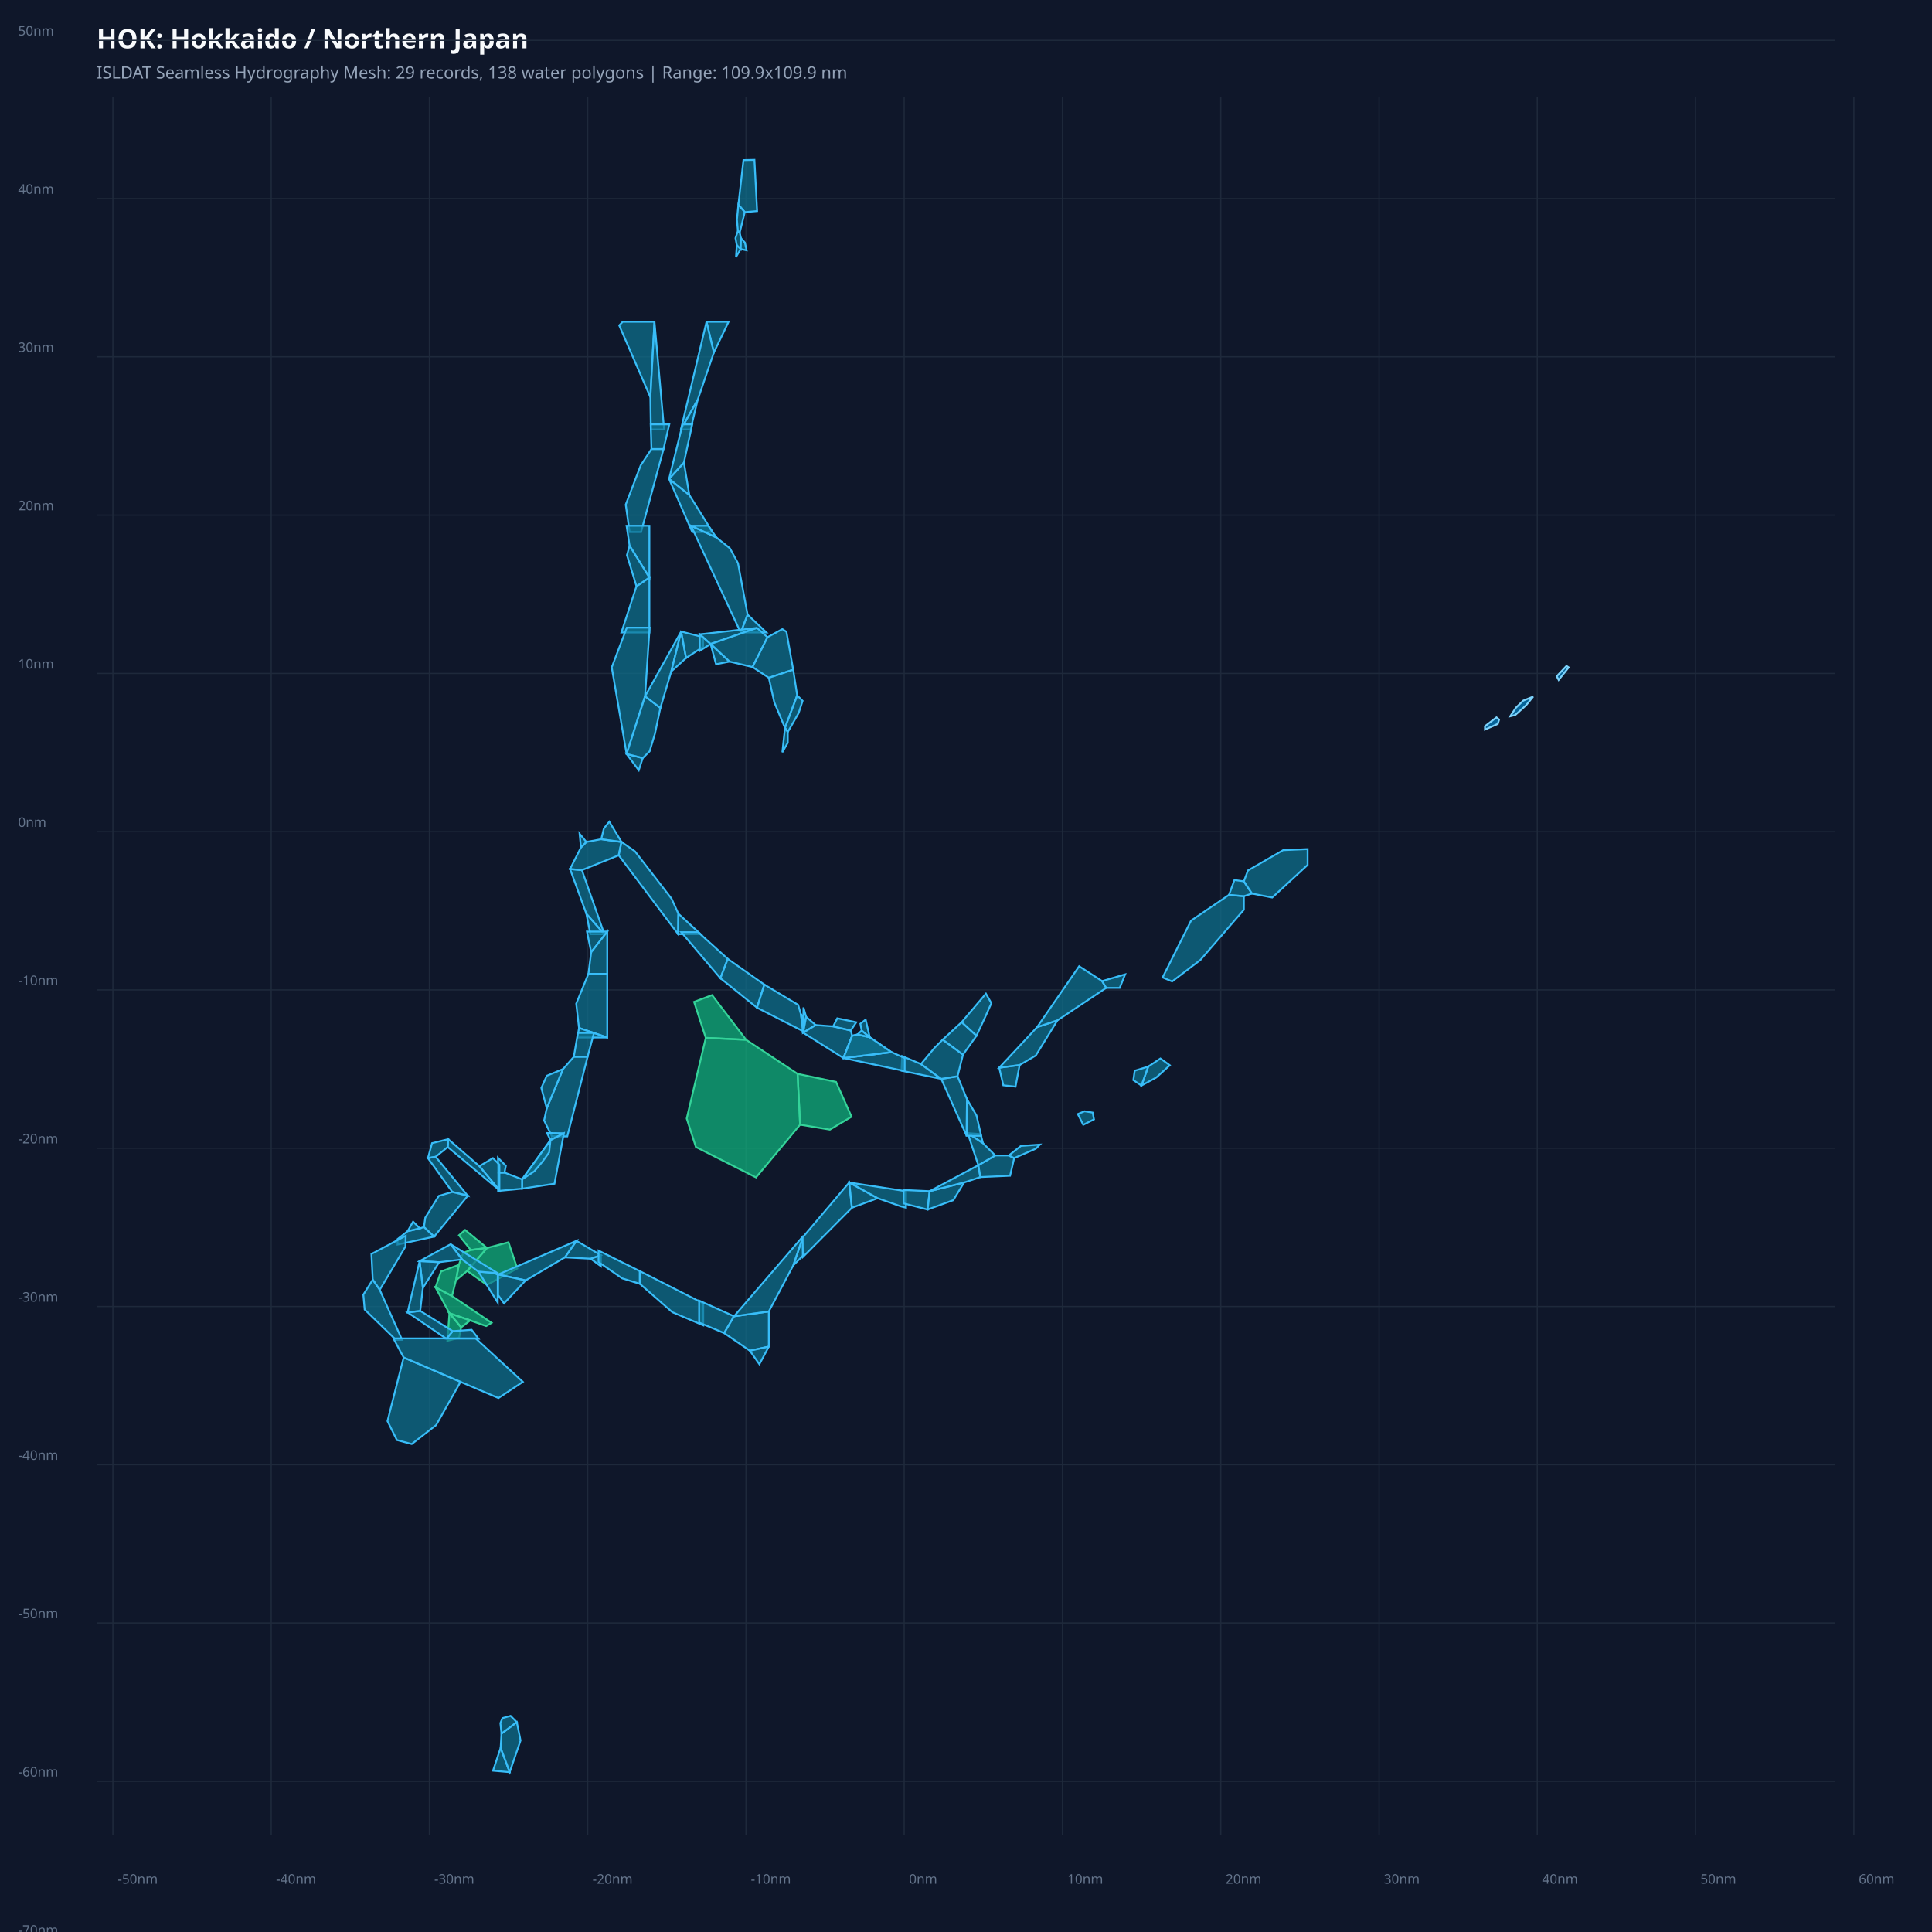
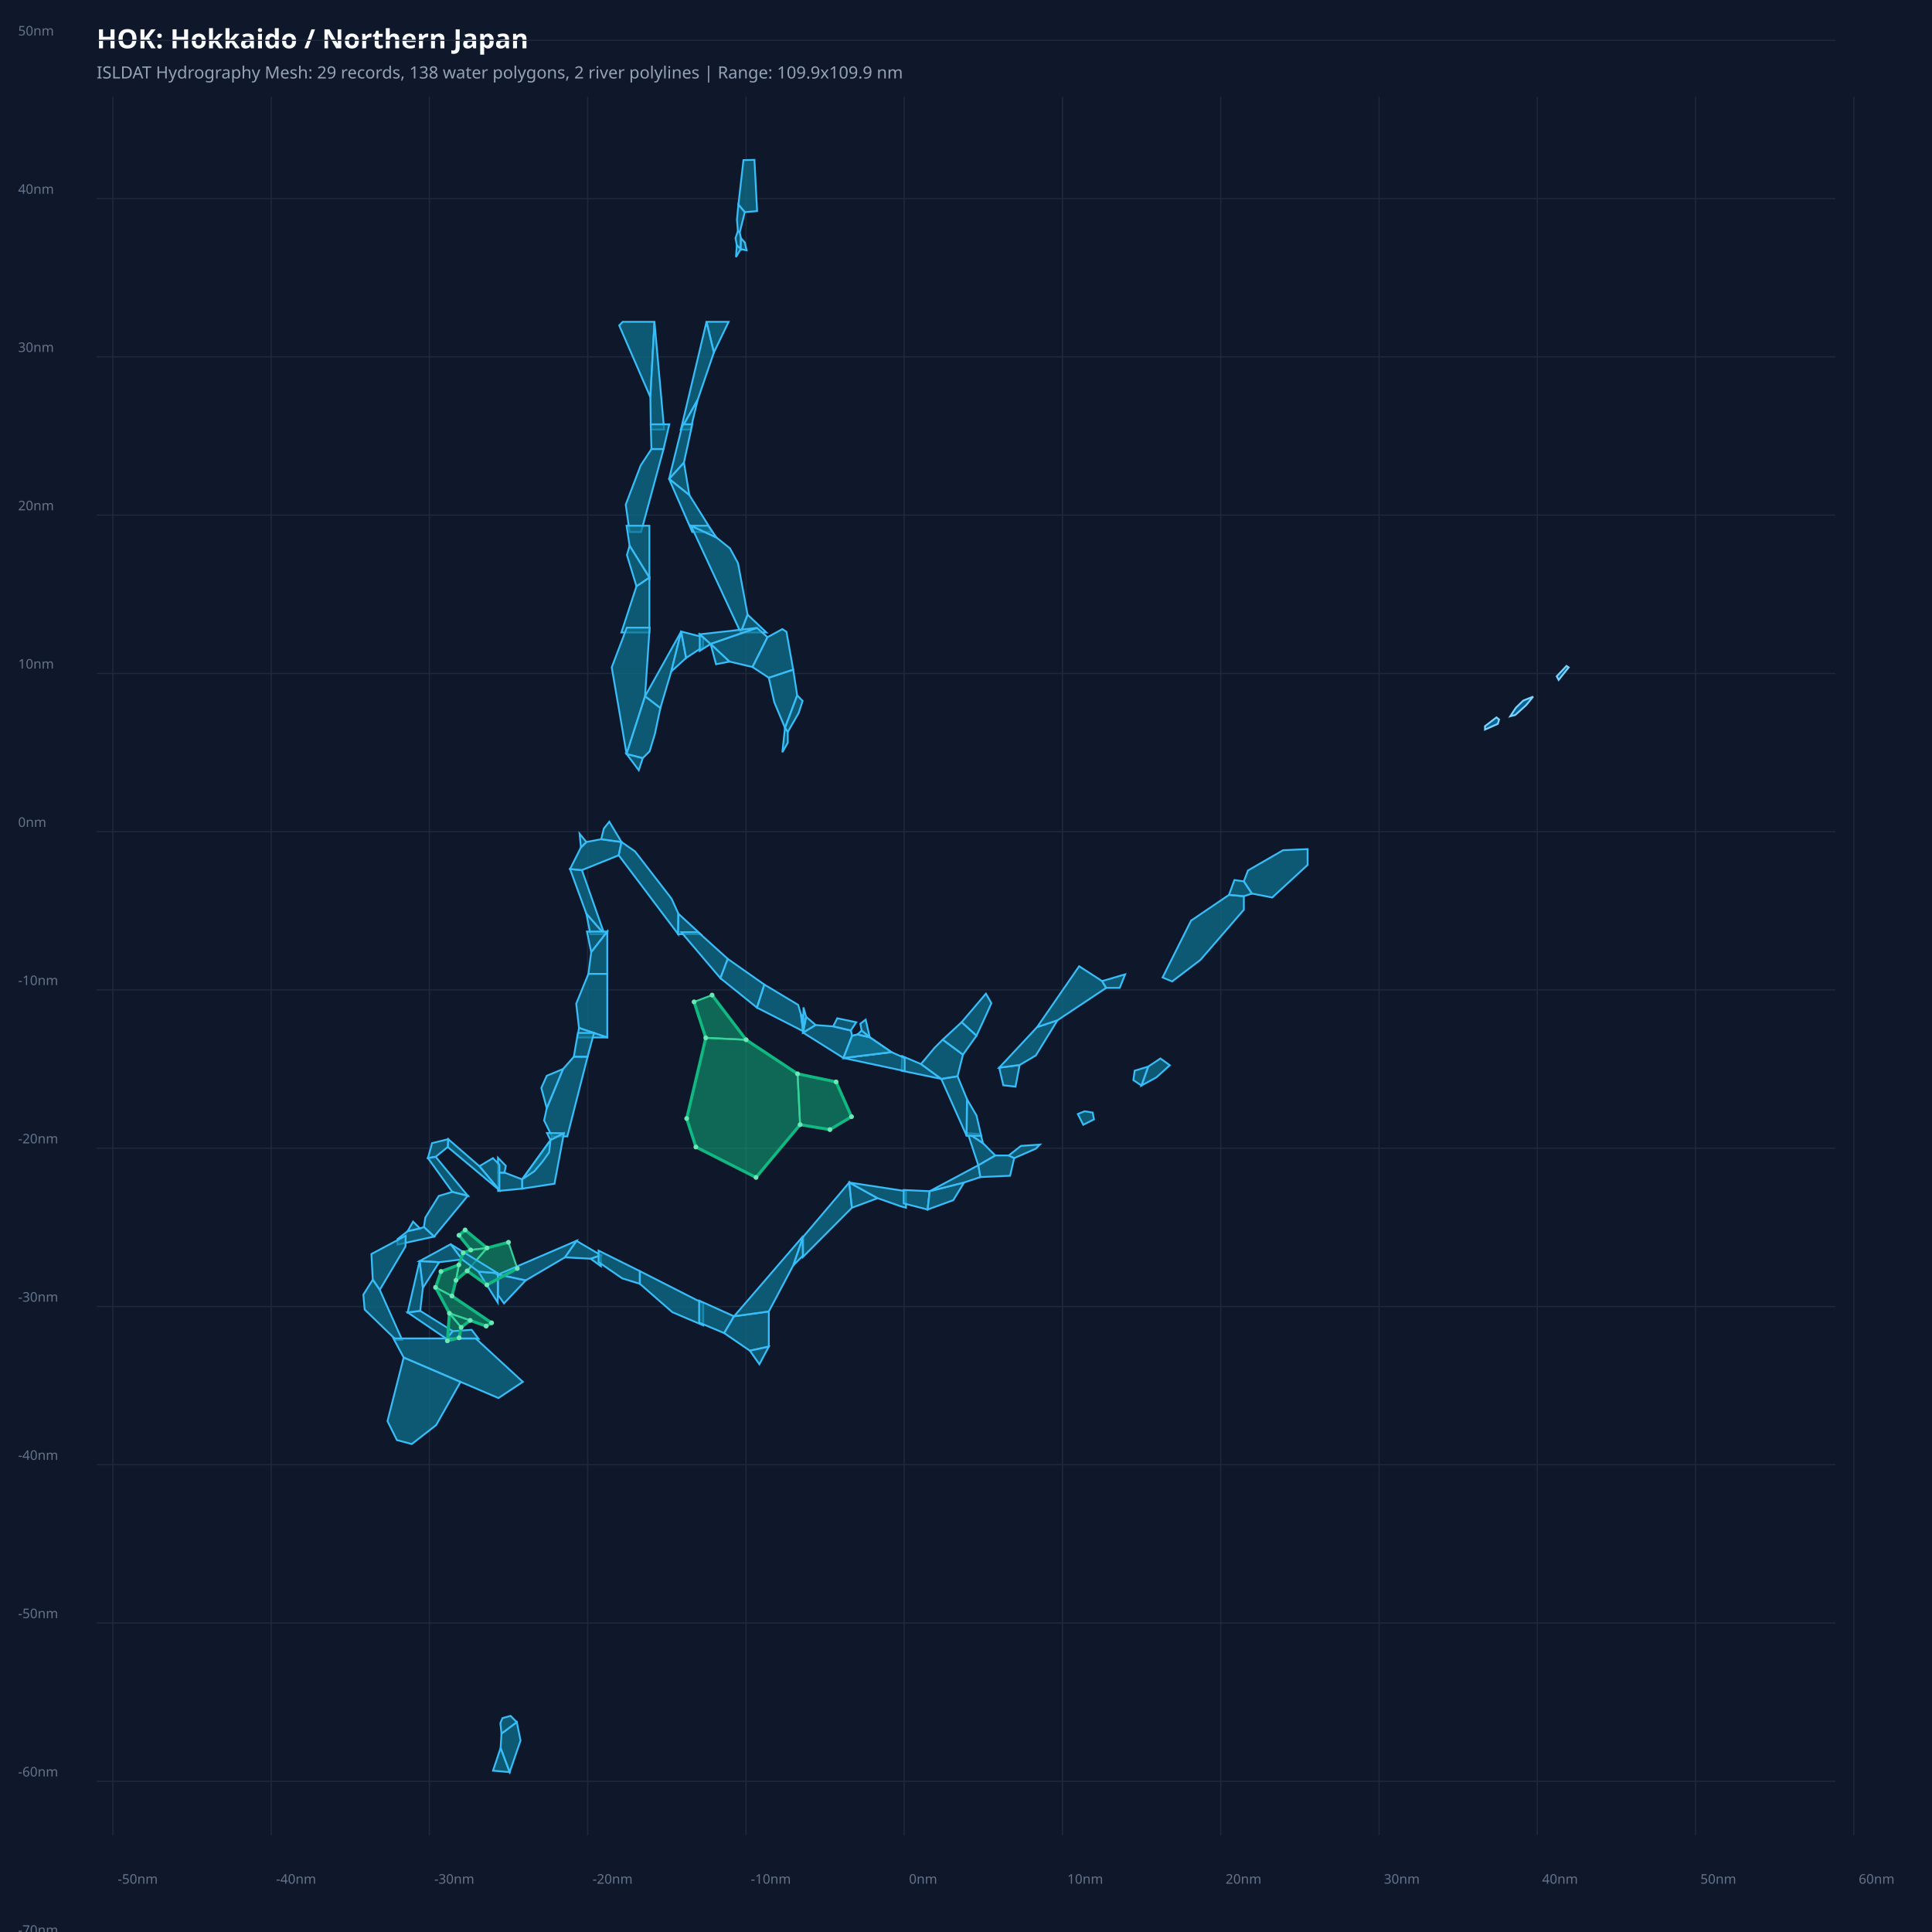
<svg xmlns="http://www.w3.org/2000/svg" viewBox="0 0 1600 1600" width="1600" height="1600">
  <rect width="1600" height="1600" fill="#0f172a" />
  <text x="80" y="40" font-family="sans-serif" font-size="22" font-weight="bold" fill="#f8fafc">HOK: Hokkaido / Northern Japan</text>
-   <text x="80" y="65" font-family="sans-serif" font-size="14" fill="#94a3b8">ISLDAT Seamless Hydrography Mesh: 29 records, 138 water polygons | Range: 109.9x109.9 nm</text>
+   <text x="80" y="65" font-family="sans-serif" font-size="14" fill="#94a3b8">ISLDAT Hydrography Mesh: 29 records, 138 water polygons, 2 river polylines | Range: 109.9x109.9 nm</text>
  <line x1="-37.6" y1="1520.0" x2="-37.6" y2="80.0" stroke="#1e293b" stroke-width="1" />
  <text x="-33.6" y="1560" font-family="sans-serif" font-size="11" fill="#64748b">-60nm</text>
  <line x1="93.5" y1="1520.0" x2="93.5" y2="80.0" stroke="#1e293b" stroke-width="1" />
  <text x="97.5" y="1560" font-family="sans-serif" font-size="11" fill="#64748b">-50nm</text>
  <line x1="224.6" y1="1520.0" x2="224.6" y2="80.0" stroke="#1e293b" stroke-width="1" />
  <text x="228.6" y="1560" font-family="sans-serif" font-size="11" fill="#64748b">-40nm</text>
  <line x1="355.6" y1="1520.0" x2="355.6" y2="80.0" stroke="#1e293b" stroke-width="1" />
  <text x="359.6" y="1560" font-family="sans-serif" font-size="11" fill="#64748b">-30nm</text>
  <line x1="486.7" y1="1520.0" x2="486.7" y2="80.0" stroke="#1e293b" stroke-width="1" />
  <text x="490.7" y="1560" font-family="sans-serif" font-size="11" fill="#64748b">-20nm</text>
  <line x1="617.8" y1="1520.0" x2="617.8" y2="80.0" stroke="#1e293b" stroke-width="1" />
  <text x="621.8" y="1560" font-family="sans-serif" font-size="11" fill="#64748b">-10nm</text>
  <line x1="748.8" y1="1520.0" x2="748.8" y2="80.0" stroke="#1e293b" stroke-width="1" />
  <text x="752.8" y="1560" font-family="sans-serif" font-size="11" fill="#64748b">0nm</text>
  <line x1="879.9" y1="1520.0" x2="879.9" y2="80.0" stroke="#1e293b" stroke-width="1" />
  <text x="883.9" y="1560" font-family="sans-serif" font-size="11" fill="#64748b">10nm</text>
  <line x1="1011.0" y1="1520.0" x2="1011.0" y2="80.0" stroke="#1e293b" stroke-width="1" />
  <text x="1015.0" y="1560" font-family="sans-serif" font-size="11" fill="#64748b">20nm</text>
  <line x1="1142.1" y1="1520.0" x2="1142.1" y2="80.0" stroke="#1e293b" stroke-width="1" />
  <text x="1146.1" y="1560" font-family="sans-serif" font-size="11" fill="#64748b">30nm</text>
  <line x1="1273.1" y1="1520.0" x2="1273.1" y2="80.0" stroke="#1e293b" stroke-width="1" />
  <text x="1277.1" y="1560" font-family="sans-serif" font-size="11" fill="#64748b">40nm</text>
  <line x1="1404.2" y1="1520.0" x2="1404.2" y2="80.0" stroke="#1e293b" stroke-width="1" />
  <text x="1408.2" y="1560" font-family="sans-serif" font-size="11" fill="#64748b">50nm</text>
  <line x1="1535.3" y1="1520.0" x2="1535.3" y2="80.0" stroke="#1e293b" stroke-width="1" />
  <text x="1539.3" y="1560" font-family="sans-serif" font-size="11" fill="#64748b">60nm</text>
  <line x1="80.0" y1="1606.3" x2="1520.0" y2="1606.3" stroke="#1e293b" stroke-width="1" />
  <text x="15" y="1602.3" font-family="sans-serif" font-size="11" fill="#64748b">-70nm</text>
  <line x1="80.0" y1="1475.2" x2="1520.0" y2="1475.2" stroke="#1e293b" stroke-width="1" />
  <text x="15" y="1471.2" font-family="sans-serif" font-size="11" fill="#64748b">-60nm</text>
  <line x1="80.0" y1="1344.1" x2="1520.0" y2="1344.1" stroke="#1e293b" stroke-width="1" />
  <text x="15" y="1340.1" font-family="sans-serif" font-size="11" fill="#64748b">-50nm</text>
  <line x1="80.0" y1="1213.0" x2="1520.0" y2="1213.0" stroke="#1e293b" stroke-width="1" />
  <text x="15" y="1209.0" font-family="sans-serif" font-size="11" fill="#64748b">-40nm</text>
  <line x1="80.0" y1="1082.0" x2="1520.0" y2="1082.0" stroke="#1e293b" stroke-width="1" />
  <text x="15" y="1078.0" font-family="sans-serif" font-size="11" fill="#64748b">-30nm</text>
  <line x1="80.0" y1="950.9" x2="1520.0" y2="950.9" stroke="#1e293b" stroke-width="1" />
  <text x="15" y="946.9" font-family="sans-serif" font-size="11" fill="#64748b">-20nm</text>
  <line x1="80.0" y1="819.8" x2="1520.0" y2="819.8" stroke="#1e293b" stroke-width="1" />
  <text x="15" y="815.8" font-family="sans-serif" font-size="11" fill="#64748b">-10nm</text>
  <line x1="80.0" y1="688.8" x2="1520.0" y2="688.8" stroke="#1e293b" stroke-width="1" />
  <text x="15" y="684.8" font-family="sans-serif" font-size="11" fill="#64748b">0nm</text>
  <line x1="80.0" y1="557.7" x2="1520.0" y2="557.7" stroke="#1e293b" stroke-width="1" />
  <text x="15" y="553.7" font-family="sans-serif" font-size="11" fill="#64748b">10nm</text>
  <line x1="80.0" y1="426.6" x2="1520.0" y2="426.6" stroke="#1e293b" stroke-width="1" />
  <text x="15" y="422.6" font-family="sans-serif" font-size="11" fill="#64748b">20nm</text>
  <line x1="80.0" y1="295.5" x2="1520.0" y2="295.5" stroke="#1e293b" stroke-width="1" />
  <text x="15" y="291.5" font-family="sans-serif" font-size="11" fill="#64748b">30nm</text>
  <line x1="80.0" y1="164.5" x2="1520.0" y2="164.5" stroke="#1e293b" stroke-width="1" />
  <text x="15" y="160.5" font-family="sans-serif" font-size="11" fill="#64748b">40nm</text>
  <line x1="80.0" y1="33.4" x2="1520.0" y2="33.4" stroke="#1e293b" stroke-width="1" />
  <text x="15" y="29.4" font-family="sans-serif" font-size="11" fill="#64748b">50nm</text>
  <polygon points="615.7,132.6 611.5,169.5 616.8,175.7 627.0,174.8 624.8,132.4 615.7,132.6" fill="rgba(14, 116, 144, 0.7)" stroke="#38bdf8" stroke-width="1.5" />
  <polygon points="611.5,169.5 610.3,181.9 611.1,191.3 612.6,192.6 616.8,175.7 611.5,169.5" fill="rgba(14, 116, 144, 0.7)" stroke="#38bdf8" stroke-width="1.5" />
  <polygon points="611.1,191.3 612.6,192.6 613.6,197.2 613.4,206.3 610.2,203.1 609.1,197.2 611.1,191.3" fill="rgba(14, 116, 144, 0.7)" stroke="#38bdf8" stroke-width="1.5" />
  <polygon points="610.2,203.1 609.5,212.9 613.4,206.3 610.2,203.1" fill="rgba(14, 116, 144, 0.7)" stroke="#38bdf8" stroke-width="1.5" />
  <polygon points="613.4,206.3 613.6,197.2 616.9,200.9 618.3,207.3 613.4,206.3" fill="rgba(14, 116, 144, 0.7)" stroke="#38bdf8" stroke-width="1.5" />
-   <polygon points="574.8,829.7 584.5,859.5 617.9,861.1 589.7,824.1 574.8,829.7" fill="rgba(16, 185, 129, 0.7)" stroke="#34d399" stroke-width="1.5" />
-   <polygon points="660.5,889.3 692.4,896.0 705.2,924.8 687.3,935.5 662.6,931.4 660.5,889.3" fill="rgba(16, 185, 129, 0.7)" stroke="#34d399" stroke-width="1.5" />
-   <polygon points="584.5,859.5 617.9,861.1 660.5,889.3 662.6,931.4 626.1,975.1 576.3,949.9 568.7,926.3 584.5,859.5" fill="rgba(16, 185, 129, 0.7)" stroke="#34d399" stroke-width="1.5" />
-   <polygon points="403.3,1033.5 385.2,1018.6 380.1,1023.0 389.9,1035.2 403.3,1033.5" fill="rgba(16, 185, 129, 0.7)" stroke="#34d399" stroke-width="1.5" />
-   <polygon points="403.3,1033.5 421.1,1028.8 428.4,1050.5 403.2,1064.1 386.9,1052.5 403.3,1033.5" fill="rgba(16, 185, 129, 0.7)" stroke="#34d399" stroke-width="1.5" />
-   <polygon points="403.3,1033.5 389.9,1035.2 383.6,1037.5 380.0,1047.5 377.6,1060.3 386.9,1052.5 403.3,1033.5" fill="rgba(16, 185, 129, 0.7)" stroke="#34d399" stroke-width="1.5" />
-   <polygon points="380.0,1047.5 365.2,1053.0 360.7,1066.2 374.3,1073.3 377.6,1060.3 380.0,1047.5" fill="rgba(16, 185, 129, 0.7)" stroke="#34d399" stroke-width="1.5" />
-   <polygon points="360.7,1066.2 374.3,1073.3 407.1,1095.5 402.6,1098.2 389.4,1093.5 372.2,1087.6 360.7,1066.2" fill="rgba(16, 185, 129, 0.7)" stroke="#34d399" stroke-width="1.5" />
-   <polygon points="381.9,1099.3 389.4,1093.5 372.2,1087.6 381.9,1099.3" fill="rgba(16, 185, 129, 0.7)" stroke="#34d399" stroke-width="1.5" />
-   <polygon points="380.2,1107.9 381.9,1099.3 372.2,1087.6 370.5,1110.4 380.2,1107.9" fill="rgba(16, 185, 129, 0.7)" stroke="#34d399" stroke-width="1.5" />
+   <polygon points="574.8,829.7 584.5,859.5 617.9,861.1 589.7,824.1 574.8,829.7" fill="rgba(16, 185, 129, 0.5)" stroke="#34d399" stroke-width="1.5" />
+   <polygon points="660.5,889.3 692.4,896.0 705.2,924.8 687.3,935.5 662.6,931.4 660.5,889.3" fill="rgba(16, 185, 129, 0.5)" stroke="#34d399" stroke-width="1.5" />
+   <polygon points="584.5,859.5 617.9,861.1 660.5,889.3 662.6,931.4 626.1,975.1 576.3,949.9 568.7,926.3 584.5,859.5" fill="rgba(16, 185, 129, 0.5)" stroke="#34d399" stroke-width="1.5" />
+   <polygon points="403.3,1033.5 385.2,1018.6 380.1,1023.0 389.9,1035.2 403.3,1033.5" fill="rgba(16, 185, 129, 0.5)" stroke="#34d399" stroke-width="1.5" />
+   <polygon points="403.3,1033.5 421.1,1028.8 428.4,1050.5 403.2,1064.1 386.9,1052.5 403.3,1033.5" fill="rgba(16, 185, 129, 0.5)" stroke="#34d399" stroke-width="1.5" />
+   <polygon points="403.3,1033.5 389.9,1035.2 383.6,1037.5 380.0,1047.5 377.6,1060.3 386.9,1052.5 403.3,1033.5" fill="rgba(16, 185, 129, 0.5)" stroke="#34d399" stroke-width="1.5" />
+   <polygon points="380.0,1047.5 365.2,1053.0 360.7,1066.2 374.3,1073.3 377.6,1060.3 380.0,1047.5" fill="rgba(16, 185, 129, 0.5)" stroke="#34d399" stroke-width="1.5" />
+   <polygon points="360.7,1066.2 374.3,1073.3 407.1,1095.5 402.6,1098.2 389.4,1093.5 372.2,1087.6 360.7,1066.2" fill="rgba(16, 185, 129, 0.5)" stroke="#34d399" stroke-width="1.5" />
+   <polygon points="381.9,1099.3 389.4,1093.5 372.2,1087.6 381.9,1099.3" fill="rgba(16, 185, 129, 0.5)" stroke="#34d399" stroke-width="1.5" />
+   <polygon points="380.2,1107.9 381.9,1099.3 372.2,1087.6 370.5,1110.4 380.2,1107.9" fill="rgba(16, 185, 129, 0.5)" stroke="#34d399" stroke-width="1.5" />
  <polygon points="408.3,1466.4 414.6,1447.5 422.1,1467.6 408.3,1466.4" fill="rgba(14, 116, 144, 0.7)" stroke="#38bdf8" stroke-width="1.5" />
  <polygon points="414.6,1447.5 415.3,1435.7 428.0,1426.2 431.1,1441.4 422.1,1467.6 414.6,1447.5" fill="rgba(14, 116, 144, 0.7)" stroke="#38bdf8" stroke-width="1.5" />
  <polygon points="415.3,1435.7 414.4,1427.0 416.1,1422.9 422.8,1421.0 428.0,1426.2 415.3,1435.7" fill="rgba(14, 116, 144, 0.7)" stroke="#38bdf8" stroke-width="1.5" />
  <polygon points="1229.8,604.2 1240.4,599.5 1241.5,595.9 1239.3,594.1 1229.8,601.4 1229.8,604.2" fill="rgba(2, 132, 199, 0.7)" stroke="#7dd3fc" stroke-width="1.5" />
  <polygon points="1250.7,593.2 1255.4,586.1 1261.5,580.2 1269.7,576.9 1263.9,584.0 1254.9,592.1 1250.7,593.2" fill="rgba(2, 132, 199, 0.7)" stroke="#7dd3fc" stroke-width="1.5" />
  <polygon points="1289.2,560.1 1297.3,551.5 1299.1,552.7 1290.8,563.1 1289.2,560.1" fill="rgba(2, 132, 199, 0.7)" stroke="#7dd3fc" stroke-width="1.5" />
  <polygon points="515.7,266.5 512.8,269.5 538.6,328.9 542.0,266.5 515.7,266.5" fill="rgba(14, 116, 144, 0.7)" stroke="#38bdf8" stroke-width="1.5" />
  <polygon points="538.6,328.9 539.0,355.7 550.0,355.7 542.0,266.5 538.6,328.9" fill="rgba(14, 116, 144, 0.7)" stroke="#38bdf8" stroke-width="1.5" />
  <polygon points="591.2,291.9 603.4,266.5 585.1,266.5 591.2,291.9" fill="rgba(14, 116, 144, 0.7)" stroke="#38bdf8" stroke-width="1.5" />
  <polygon points="563.9,355.7 577.8,331.1 591.2,291.9 585.1,266.5 563.9,355.7" fill="rgba(14, 116, 144, 0.7)" stroke="#38bdf8" stroke-width="1.5" />
  <polygon points="563.9,355.7 571.9,355.7 577.8,331.1 563.9,355.7" fill="rgba(14, 116, 144, 0.7)" stroke="#38bdf8" stroke-width="1.5" />
  <polygon points="554.3,351.4 538.9,351.4 539.5,371.9 549.5,371.9 554.3,351.4" fill="rgba(14, 116, 144, 0.7)" stroke="#38bdf8" stroke-width="1.5" />
  <polygon points="530.9,440.6 521.4,440.6 518.2,417.9 530.6,385.4 539.5,371.9 549.5,371.9 530.9,440.6" fill="rgba(14, 116, 144, 0.7)" stroke="#38bdf8" stroke-width="1.5" />
  <polygon points="570.9,410.0 566.4,383.1 554.1,396.6 570.9,410.0" fill="rgba(14, 116, 144, 0.7)" stroke="#38bdf8" stroke-width="1.5" />
  <polygon points="573.3,440.6 590.1,440.6 570.9,410.0 570.9,410.0 554.1,396.6 573.3,440.6 573.3,440.6" fill="rgba(14, 116, 144, 0.7)" stroke="#38bdf8" stroke-width="1.5" />
  <polygon points="566.4,383.1 573.3,351.4 565.3,351.4 554.1,396.6 566.4,383.1" fill="rgba(14, 116, 144, 0.7)" stroke="#38bdf8" stroke-width="1.5" />
  <polygon points="527.1,485.5 514.6,523.8 537.8,523.8 537.8,478.3 527.1,485.5" fill="rgba(14, 116, 144, 0.7)" stroke="#38bdf8" stroke-width="1.5" />
  <polygon points="537.8,435.4 518.9,435.4 521.4,451.9 537.8,478.3 537.8,435.4" fill="rgba(14, 116, 144, 0.7)" stroke="#38bdf8" stroke-width="1.5" />
  <polygon points="537.8,478.3 521.4,451.9 519.2,459.7 527.1,485.5 537.8,478.3" fill="rgba(14, 116, 144, 0.7)" stroke="#38bdf8" stroke-width="1.5" />
  <polygon points="613.4,523.8 634.7,523.8 619.1,509.0 613.4,523.8" fill="rgba(14, 116, 144, 0.7)" stroke="#38bdf8" stroke-width="1.5" />
  <polygon points="613.4,523.8 619.1,509.0 611.2,466.4 604.5,454.1 593.3,445.1 572.3,435.4 613.4,523.8" fill="rgba(14, 116, 144, 0.7)" stroke="#38bdf8" stroke-width="1.5" />
  <polygon points="572.3,435.4 586.5,435.4 593.3,445.1 572.3,435.4" fill="rgba(14, 116, 144, 0.7)" stroke="#38bdf8" stroke-width="1.5" />
  <polygon points="538.0,519.8 519.1,519.8 506.6,552.7 512.2,585.2 518.9,624.4 534.2,576.6 538.0,519.8" fill="rgba(14, 116, 144, 0.7)" stroke="#38bdf8" stroke-width="1.5" />
  <polygon points="518.9,624.4 529.0,637.9 532.3,627.8 518.9,624.4" fill="rgba(14, 116, 144, 0.7)" stroke="#38bdf8" stroke-width="1.5" />
  <polygon points="534.2,576.6 518.9,624.4 532.3,627.8 538.0,622.2 542.4,607.6 546.9,586.3 534.2,576.6" fill="rgba(14, 116, 144, 0.7)" stroke="#38bdf8" stroke-width="1.5" />
  <polygon points="534.2,576.6 546.9,586.3 555.9,556.1 564.1,523.0 534.2,576.6" fill="rgba(14, 116, 144, 0.7)" stroke="#38bdf8" stroke-width="1.5" />
  <polygon points="555.9,556.1 568.2,544.9 564.1,523.0 555.9,556.1" fill="rgba(14, 116, 144, 0.7)" stroke="#38bdf8" stroke-width="1.5" />
  <polygon points="568.2,544.9 582.3,535.6 582.3,527.7 564.1,523.0 568.2,544.9" fill="rgba(14, 116, 144, 0.7)" stroke="#38bdf8" stroke-width="1.5" />
  <polygon points="579.5,525.3 579.5,539.0 588.5,533.3 579.5,525.3" fill="rgba(14, 116, 144, 0.7)" stroke="#38bdf8" stroke-width="1.5" />
  <polygon points="588.5,533.3 593.0,550.1 604.2,547.9 588.5,533.3" fill="rgba(14, 116, 144, 0.7)" stroke="#38bdf8" stroke-width="1.5" />
  <polygon points="579.5,525.3 588.5,533.3 626.9,520.0 579.5,525.3" fill="rgba(14, 116, 144, 0.7)" stroke="#38bdf8" stroke-width="1.5" />
  <polygon points="626.9,520.0 588.5,533.3 604.2,547.9 623.2,552.4 635.6,527.7 626.9,520.0" fill="rgba(14, 116, 144, 0.7)" stroke="#38bdf8" stroke-width="1.5" />
  <polygon points="623.2,552.4 636.7,561.3 656.9,554.6 651.3,523.2 647.9,521.0 635.6,527.7 623.2,552.4" fill="rgba(14, 116, 144, 0.7)" stroke="#38bdf8" stroke-width="1.5" />
  <polygon points="650.1,602.8 641.2,581.5 636.7,561.3 656.9,554.6 660.2,575.9 650.1,602.8" fill="rgba(14, 116, 144, 0.7)" stroke="#38bdf8" stroke-width="1.5" />
  <polygon points="650.1,602.8 660.2,575.9 664.7,580.4 661.4,590.5 652.4,606.2 650.1,602.8" fill="rgba(14, 116, 144, 0.7)" stroke="#38bdf8" stroke-width="1.5" />
  <polygon points="650.1,602.8 647.9,623.0 652.4,615.1 652.4,606.2 650.1,602.8" fill="rgba(14, 116, 144, 0.7)" stroke="#38bdf8" stroke-width="1.5" />
  <polygon points="500.5,773.6 488.9,773.6 485.6,756.7 500.5,773.6" fill="rgba(14, 116, 144, 0.7)" stroke="#38bdf8" stroke-width="1.5" />
  <polygon points="500.5,773.6 485.6,756.7 472.1,719.7 481.9,720.6 500.5,773.6" fill="rgba(14, 116, 144, 0.7)" stroke="#38bdf8" stroke-width="1.5" />
  <polygon points="472.1,719.7 481.9,720.6 512.4,708.3 514.7,697.3 497.9,695.0 485.6,697.3 481.1,701.8 472.1,719.7" fill="rgba(14, 116, 144, 0.7)" stroke="#38bdf8" stroke-width="1.5" />
  <polygon points="512.4,708.3 514.7,697.3 525.9,705.1 556.2,744.3 561.8,756.7 561.6,773.6 512.4,708.3" fill="rgba(14, 116, 144, 0.7)" stroke="#38bdf8" stroke-width="1.5" />
  <polygon points="561.8,756.7 580.2,773.6 561.6,773.6 561.8,756.7" fill="rgba(14, 116, 144, 0.7)" stroke="#38bdf8" stroke-width="1.5" />
  <polygon points="481.1,701.8 480.0,690.5 485.6,697.3 481.1,701.8" fill="rgba(14, 116, 144, 0.7)" stroke="#38bdf8" stroke-width="1.5" />
  <polygon points="497.9,695.0 500.1,686.1 504.6,680.5 514.7,697.3 497.9,695.0" fill="rgba(14, 116, 144, 0.7)" stroke="#38bdf8" stroke-width="1.5" />
  <polygon points="502.9,771.5 486.1,771.5 489.6,788.6 502.9,771.5" fill="rgba(14, 116, 144, 0.7)" stroke="#38bdf8" stroke-width="1.5" />
  <polygon points="502.9,771.5 489.6,788.6 487.3,806.5 502.9,806.5 502.9,771.5" fill="rgba(14, 116, 144, 0.7)" stroke="#38bdf8" stroke-width="1.5" />
  <polygon points="487.3,806.5 502.9,806.5 502.9,859.2 479.5,851.3 477.2,831.2 487.3,806.5" fill="rgba(14, 116, 144, 0.7)" stroke="#38bdf8" stroke-width="1.5" />
  <polygon points="479.5,851.3 478.2,859.2 502.9,859.2 479.5,851.3" fill="rgba(14, 116, 144, 0.7)" stroke="#38bdf8" stroke-width="1.5" />
  <polygon points="491.9,855.4 478.6,855.4 475.2,875.2 486.6,875.2 491.9,855.4" fill="rgba(14, 116, 144, 0.7)" stroke="#38bdf8" stroke-width="1.5" />
  <polygon points="486.6,875.2 475.2,875.2 466.3,885.3 452.8,917.8 450.6,927.9 457.1,941.1 469.8,941.1 486.6,875.2" fill="rgba(14, 116, 144, 0.7)" stroke="#38bdf8" stroke-width="1.5" />
  <polygon points="466.3,885.3 452.8,890.9 448.3,901.0 452.8,917.8 466.3,885.3" fill="rgba(14, 116, 144, 0.7)" stroke="#38bdf8" stroke-width="1.5" />
  <polygon points="467.0,938.5 453.0,938.3 455.9,944.2 467.0,938.5" fill="rgba(14, 116, 144, 0.7)" stroke="#38bdf8" stroke-width="1.5" />
  <polygon points="455.9,944.2 432.4,976.7 432.4,984.4 459.2,980.3 467.0,938.5 455.9,944.2" fill="rgba(14, 116, 144, 0.7)" stroke="#38bdf8" stroke-width="1.5" />
  <polygon points="432.4,984.4 432.4,976.7 417.8,971.1 412.5,971.1 412.5,986.3 432.4,984.4" fill="rgba(14, 116, 144, 0.7)" stroke="#38bdf8" stroke-width="1.5" />
  <polygon points="418.9,965.5 417.8,971.1 412.5,971.1 412.4,958.8 418.9,965.5" fill="rgba(14, 116, 144, 0.7)" stroke="#38bdf8" stroke-width="1.5" />
  <polygon points="455.9,944.2 454.8,954.3 449.2,962.1 442.5,970.0 432.4,976.7 455.9,944.2" fill="rgba(14, 116, 144, 0.7)" stroke="#38bdf8" stroke-width="1.5" />
  <polygon points="413.6,985.7 413.6,964.6 408.2,959.1 397.0,965.8 413.6,985.7" fill="rgba(14, 116, 144, 0.7)" stroke="#38bdf8" stroke-width="1.5" />
  <polygon points="413.6,985.7 397.0,965.8 371.2,943.4 370.8,949.9 413.6,985.7" fill="rgba(14, 116, 144, 0.7)" stroke="#38bdf8" stroke-width="1.5" />
  <polygon points="371.2,943.4 370.8,949.9 360.8,958.0 354.4,959.1 357.8,946.7 371.2,943.4" fill="rgba(14, 116, 144, 0.7)" stroke="#38bdf8" stroke-width="1.5" />
  <polygon points="374.6,987.1 387.4,990.3 360.8,958.0 354.4,959.1 374.6,987.1" fill="rgba(14, 116, 144, 0.7)" stroke="#38bdf8" stroke-width="1.5" />
  <polygon points="387.4,990.3 359.5,1024.1 351.1,1016.2 352.2,1008.4 363.4,990.4 374.6,987.1 387.4,990.3" fill="rgba(14, 116, 144, 0.7)" stroke="#38bdf8" stroke-width="1.5" />
  <polygon points="351.1,1016.2 347.7,1017.3 337.6,1019.6 329.2,1026.2 329.2,1030.7 359.5,1024.1 351.1,1016.2" fill="rgba(14, 116, 144, 0.7)" stroke="#38bdf8" stroke-width="1.5" />
  <polygon points="337.6,1019.6 347.7,1017.3 342.1,1011.7 337.6,1019.6" fill="rgba(14, 116, 144, 0.7)" stroke="#38bdf8" stroke-width="1.5" />
  <polygon points="336.0,1023.4 307.6,1038.5 308.7,1059.8 314.5,1068.2 335.8,1032.3 336.0,1023.4" fill="rgba(14, 116, 144, 0.7)" stroke="#38bdf8" stroke-width="1.5" />
  <polygon points="314.5,1068.2 308.7,1059.8 300.9,1072.2 302.0,1084.5 327.9,1109.6 333.0,1109.6 314.5,1068.2" fill="rgba(14, 116, 144, 0.7)" stroke="#38bdf8" stroke-width="1.5" />
  <polygon points="369.7,1108.7 396.3,1108.7 390.6,1101.3 374.9,1102.4 369.7,1108.7" fill="rgba(14, 116, 144, 0.7)" stroke="#38bdf8" stroke-width="1.5" />
  <polygon points="369.7,1108.7 337.6,1086.9 348.0,1085.6 374.9,1102.4 369.7,1108.7" fill="rgba(14, 116, 144, 0.7)" stroke="#38bdf8" stroke-width="1.5" />
  <polygon points="396.2,1053.1 412.2,1078.7 412.2,1054.4 396.2,1053.1" fill="rgba(14, 116, 144, 0.7)" stroke="#38bdf8" stroke-width="1.5" />
  <polygon points="396.2,1053.1 382.7,1043.0 373.2,1030.4 412.2,1054.4 396.2,1053.1" fill="rgba(14, 116, 144, 0.7)" stroke="#38bdf8" stroke-width="1.5" />
  <polygon points="363.7,1045.3 382.7,1043.0 373.2,1030.4 347.5,1044.4 363.7,1045.3" fill="rgba(14, 116, 144, 0.7)" stroke="#38bdf8" stroke-width="1.5" />
  <polygon points="363.7,1045.3 350.2,1066.6 347.5,1044.4 363.7,1045.3" fill="rgba(14, 116, 144, 0.7)" stroke="#38bdf8" stroke-width="1.5" />
  <polygon points="348.0,1085.6 350.2,1066.6 347.5,1044.4 337.6,1086.9 348.0,1085.6" fill="rgba(14, 116, 144, 0.7)" stroke="#38bdf8" stroke-width="1.5" />
  <polygon points="334.3,1124.2 320.9,1176.9 328.7,1192.6 341.0,1195.9 361.2,1180.2 381.4,1144.4 334.3,1124.2" fill="rgba(14, 116, 144, 0.7)" stroke="#38bdf8" stroke-width="1.5" />
  <polygon points="334.3,1124.2 381.4,1144.4 412.8,1157.8 433.0,1144.4 393.9,1108.4 325.8,1108.4 334.3,1124.2" fill="rgba(14, 116, 144, 0.7)" stroke="#38bdf8" stroke-width="1.5" />
  <polygon points="489.1,1042.4 497.6,1048.6 497.6,1039.5 489.1,1042.4" fill="rgba(14, 116, 144, 0.7)" stroke="#38bdf8" stroke-width="1.5" />
  <polygon points="489.1,1042.4 497.6,1039.5 477.4,1027.6 467.8,1041.3 489.1,1042.4" fill="rgba(14, 116, 144, 0.7)" stroke="#38bdf8" stroke-width="1.5" />
  <polygon points="435.3,1060.4 412.5,1055.5 477.4,1027.6 467.8,1041.3 435.3,1060.4" fill="rgba(14, 116, 144, 0.7)" stroke="#38bdf8" stroke-width="1.5" />
  <polygon points="435.3,1060.4 412.5,1055.5 412.5,1072.5 417.4,1079.4 435.3,1060.4" fill="rgba(14, 116, 144, 0.7)" stroke="#38bdf8" stroke-width="1.5" />
  <polygon points="495.7,1035.7 495.7,1045.2 515.3,1058.7 529.9,1063.2 529.9,1052.7 495.7,1035.7" fill="rgba(14, 116, 144, 0.7)" stroke="#38bdf8" stroke-width="1.5" />
  <polygon points="582.4,1079.4 582.4,1097.6 556.8,1086.7 529.9,1063.2 529.9,1052.7 582.4,1079.4" fill="rgba(14, 116, 144, 0.7)" stroke="#38bdf8" stroke-width="1.5" />
  <polygon points="579.0,1077.1 579.0,1095.3 599.7,1104.0 607.9,1090.1 579.0,1077.1" fill="rgba(14, 116, 144, 0.7)" stroke="#38bdf8" stroke-width="1.5" />
  <polygon points="636.7,1086.1 636.7,1115.2 621.0,1118.6 599.7,1104.0 607.9,1090.1 636.7,1086.1" fill="rgba(14, 116, 144, 0.7)" stroke="#38bdf8" stroke-width="1.5" />
  <polygon points="621.0,1118.6 628.9,1129.8 636.7,1115.2 621.0,1118.6" fill="rgba(14, 116, 144, 0.7)" stroke="#38bdf8" stroke-width="1.5" />
  <polygon points="656.9,1048.0 665.3,1039.5 665.3,1023.5 656.9,1048.0" fill="rgba(14, 116, 144, 0.7)" stroke="#38bdf8" stroke-width="1.5" />
  <polygon points="656.9,1048.0 665.3,1023.5 607.9,1090.1 636.7,1086.1 656.9,1048.0" fill="rgba(14, 116, 144, 0.7)" stroke="#38bdf8" stroke-width="1.5" />
  <polygon points="664.6,1024.9 664.9,1041.0 705.5,1000.2 703.3,979.3 664.6,1024.9" fill="rgba(14, 116, 144, 0.7)" stroke="#38bdf8" stroke-width="1.5" />
  <polygon points="703.3,979.3 705.5,1000.2 726.8,992.3 703.3,979.3" fill="rgba(14, 116, 144, 0.7)" stroke="#38bdf8" stroke-width="1.5" />
  <polygon points="703.3,979.3 726.8,992.3 745.9,999.0 750.3,1000.2 750.3,986.5 703.3,979.3" fill="rgba(14, 116, 144, 0.7)" stroke="#38bdf8" stroke-width="1.5" />
  <polygon points="748.4,985.5 748.4,996.6 768.2,1001.7 769.9,986.5 748.4,985.5" fill="rgba(14, 116, 144, 0.7)" stroke="#38bdf8" stroke-width="1.5" />
  <polygon points="768.2,1001.7 789.5,993.9 798.4,979.3 769.9,986.5 768.2,1001.7" fill="rgba(14, 116, 144, 0.7)" stroke="#38bdf8" stroke-width="1.5" />
  <polygon points="810.2,965.0 769.9,986.5 798.4,979.3 811.9,974.8 810.2,965.0" fill="rgba(14, 116, 144, 0.7)" stroke="#38bdf8" stroke-width="1.5" />
  <polygon points="811.9,974.8 836.5,973.7 839.9,959.1 835.4,956.9 824.2,956.9 810.2,965.0 811.9,974.8" fill="rgba(14, 116, 144, 0.7)" stroke="#38bdf8" stroke-width="1.5" />
  <polygon points="839.9,959.1 857.8,951.3 861.2,947.9 845.5,949.0 835.4,956.9 839.9,959.1" fill="rgba(14, 116, 144, 0.7)" stroke="#38bdf8" stroke-width="1.5" />
  <polygon points="814.1,946.8 812.1,939.2 801.4,938.4 814.1,946.8" fill="rgba(14, 116, 144, 0.7)" stroke="#38bdf8" stroke-width="1.5" />
  <polygon points="814.1,946.8 801.4,938.4 810.2,965.0 824.2,956.9 814.1,946.8" fill="rgba(14, 116, 144, 0.7)" stroke="#38bdf8" stroke-width="1.5" />
  <polygon points="800.5,940.6 812.6,940.6 808.7,923.8 800.8,910.3 800.5,940.6" fill="rgba(14, 116, 144, 0.7)" stroke="#38bdf8" stroke-width="1.5" />
  <polygon points="800.5,940.6 800.8,910.3 793.0,891.3 779.5,893.5 800.5,940.6" fill="rgba(14, 116, 144, 0.7)" stroke="#38bdf8" stroke-width="1.5" />
  <polygon points="762.7,881.2 747.1,874.6 746.6,886.7 779.5,893.5 762.7,881.2" fill="rgba(14, 116, 144, 0.7)" stroke="#38bdf8" stroke-width="1.5" />
  <polygon points="793.0,891.3 797.5,873.4 780.7,861.0 773.9,867.8 762.7,881.2 779.5,893.5 793.0,891.3" fill="rgba(14, 116, 144, 0.7)" stroke="#38bdf8" stroke-width="1.5" />
  <polygon points="796.4,846.5 780.7,861.0 797.5,873.4 808.7,857.7 796.4,846.5" fill="rgba(14, 116, 144, 0.7)" stroke="#38bdf8" stroke-width="1.5" />
  <polygon points="808.7,857.7 816.5,840.9 821.0,830.8 816.5,822.9 796.4,846.5 808.7,857.7" fill="rgba(14, 116, 144, 0.7)" stroke="#38bdf8" stroke-width="1.5" />
  <polygon points="667.6,842.1 665.4,834.3 665.1,855.2 667.6,842.1" fill="rgba(14, 116, 144, 0.7)" stroke="#38bdf8" stroke-width="1.5" />
  <polygon points="667.6,842.1 675.5,848.9 665.1,855.2 667.6,842.1" fill="rgba(14, 116, 144, 0.7)" stroke="#38bdf8" stroke-width="1.5" />
  <polygon points="665.1,855.2 675.5,848.9 690.0,850.0 704.6,853.4 705.7,857.8 698.5,876.2 665.1,855.2" fill="rgba(14, 116, 144, 0.7)" stroke="#38bdf8" stroke-width="1.5" />
  <polygon points="709.1,846.6 704.6,853.4 690.0,850.0 693.4,843.3 709.1,846.6" fill="rgba(14, 116, 144, 0.7)" stroke="#38bdf8" stroke-width="1.5" />
  <polygon points="738.2,871.3 749.2,876.2 749.2,887.0 698.5,876.2 738.2,871.3" fill="rgba(14, 116, 144, 0.7)" stroke="#38bdf8" stroke-width="1.5" />
  <polygon points="738.2,871.3 720.3,859.0 710.2,856.7 705.7,857.8 698.5,876.2 738.2,871.3" fill="rgba(14, 116, 144, 0.7)" stroke="#38bdf8" stroke-width="1.5" />
  <polygon points="738.2,871.3 720.3,859.0 710.2,856.7 705.7,857.8 698.5,876.2 738.2,871.3" fill="rgba(14, 116, 144, 0.7)" stroke="#38bdf8" stroke-width="1.5" />
  <polygon points="713.6,853.4 720.3,859.0 710.2,856.7 713.6,853.4" fill="rgba(14, 116, 144, 0.7)" stroke="#38bdf8" stroke-width="1.5" />
  <polygon points="720.3,859.0 716.9,844.4 712.5,847.8 713.6,853.4 720.3,859.0" fill="rgba(14, 116, 144, 0.7)" stroke="#38bdf8" stroke-width="1.5" />
  <polygon points="602.7,794.1 578.2,772.0 564.2,772.0 596.6,810.1 602.7,794.1" fill="rgba(14, 116, 144, 0.7)" stroke="#38bdf8" stroke-width="1.5" />
  <polygon points="633.0,815.4 602.7,794.1 596.6,810.1 626.9,834.5 633.0,815.4" fill="rgba(14, 116, 144, 0.7)" stroke="#38bdf8" stroke-width="1.5" />
  <polygon points="626.9,834.5 633.0,815.4 661.0,832.2 663.3,840.0 665.1,854.0 626.9,834.5" fill="rgba(14, 116, 144, 0.7)" stroke="#38bdf8" stroke-width="1.5" />
  <polygon points="665.1,841.5 665.1,854.0 663.3,840.0 665.1,841.5" fill="rgba(14, 116, 144, 0.7)" stroke="#38bdf8" stroke-width="1.5" />
  <polygon points="827.5,884.2 830.9,898.8 841.0,899.9 844.4,882.0 827.5,884.2" fill="rgba(14, 116, 144, 0.7)" stroke="#38bdf8" stroke-width="1.5" />
  <polygon points="827.5,884.2 844.4,882.0 857.8,874.1 875.7,845.0 858.9,850.6 827.5,884.2" fill="rgba(14, 116, 144, 0.7)" stroke="#38bdf8" stroke-width="1.5" />
  <polygon points="875.7,845.0 858.9,850.6 893.7,800.2 912.7,812.5 916.1,818.1 875.7,845.0" fill="rgba(14, 116, 144, 0.7)" stroke="#38bdf8" stroke-width="1.5" />
  <polygon points="916.1,818.1 912.7,812.5 931.8,806.9 927.3,818.1 916.1,818.1" fill="rgba(14, 116, 144, 0.7)" stroke="#38bdf8" stroke-width="1.5" />
  <polygon points="892.6,922.6 897.1,931.5 906.0,927.0 904.9,921.4 898.2,920.3 892.6,922.6" fill="rgba(14, 116, 144, 0.7)" stroke="#38bdf8" stroke-width="1.5" />
  <polygon points="945.3,899.0 957.6,892.3 968.8,882.2 961.0,876.6 950.9,883.3 945.3,899.0" fill="rgba(14, 116, 144, 0.7)" stroke="#38bdf8" stroke-width="1.5" />
  <polygon points="950.9,883.3 939.7,886.7 938.6,894.5 945.3,899.0 950.9,883.3" fill="rgba(14, 116, 144, 0.7)" stroke="#38bdf8" stroke-width="1.5" />
  <polygon points="962.8,809.5 970.7,812.8 994.2,794.9 1030.1,753.4 1030.1,742.2 1017.8,741.1 986.4,762.4 962.8,809.5" fill="rgba(14, 116, 144, 0.7)" stroke="#38bdf8" stroke-width="1.5" />
  <polygon points="1030.1,742.2 1036.8,740.0 1030.1,729.9 1022.3,728.8 1017.8,741.1 1030.1,742.2" fill="rgba(14, 116, 144, 0.7)" stroke="#38bdf8" stroke-width="1.5" />
  <polygon points="1036.8,740.0 1053.6,743.3 1082.9,716.3 1082.9,703.2 1062.6,704.1 1033.5,720.9 1030.1,729.9 1036.8,740.0" fill="rgba(14, 116, 144, 0.7)" stroke="#38bdf8" stroke-width="1.5" />
+   <polyline points="574.8,829.7 584.5,859.5 568.7,926.3 576.3,949.9 626.1,975.1 662.6,931.4 687.3,935.5 705.2,924.8 692.4,896.0 660.5,889.3 617.9,861.1 589.7,824.1" fill="none" stroke="#10b981" stroke-width="2.5" stroke-linecap="round" stroke-linejoin="round" />
+   <circle cx="574.8" cy="829.7" r="2" fill="#6ee7b7" />
+   <circle cx="584.5" cy="859.5" r="2" fill="#6ee7b7" />
+   <circle cx="568.7" cy="926.3" r="2" fill="#6ee7b7" />
+   <circle cx="576.3" cy="949.9" r="2" fill="#6ee7b7" />
+   <circle cx="626.1" cy="975.1" r="2" fill="#6ee7b7" />
+   <circle cx="662.6" cy="931.4" r="2" fill="#6ee7b7" />
+   <circle cx="687.3" cy="935.5" r="2" fill="#6ee7b7" />
+   <circle cx="705.2" cy="924.8" r="2" fill="#6ee7b7" />
+   <circle cx="692.4" cy="896.0" r="2" fill="#6ee7b7" />
+   <circle cx="660.5" cy="889.3" r="2" fill="#6ee7b7" />
+   <circle cx="617.9" cy="861.1" r="2" fill="#6ee7b7" />
+   <circle cx="589.7" cy="824.1" r="2" fill="#6ee7b7" />
+   <polyline points="421.1,1028.8 403.3,1033.5 385.2,1018.6 380.1,1023.0 389.9,1035.2 383.6,1037.5 380.0,1047.5 365.2,1053.0 360.7,1066.2 372.2,1087.6 370.5,1110.4 380.2,1107.9 381.9,1099.3 389.4,1093.5 402.6,1098.2 407.1,1095.5 374.3,1073.3 377.6,1060.3 386.9,1052.5 403.2,1064.1 428.4,1050.5" fill="none" stroke="#10b981" stroke-width="2.5" stroke-linecap="round" stroke-linejoin="round" />
+   <circle cx="421.1" cy="1028.8" r="2" fill="#6ee7b7" />
+   <circle cx="403.3" cy="1033.5" r="2" fill="#6ee7b7" />
+   <circle cx="385.2" cy="1018.6" r="2" fill="#6ee7b7" />
+   <circle cx="380.1" cy="1023.0" r="2" fill="#6ee7b7" />
+   <circle cx="389.9" cy="1035.2" r="2" fill="#6ee7b7" />
+   <circle cx="383.6" cy="1037.5" r="2" fill="#6ee7b7" />
+   <circle cx="380.0" cy="1047.5" r="2" fill="#6ee7b7" />
+   <circle cx="365.2" cy="1053.0" r="2" fill="#6ee7b7" />
+   <circle cx="360.7" cy="1066.2" r="2" fill="#6ee7b7" />
+   <circle cx="372.2" cy="1087.6" r="2" fill="#6ee7b7" />
+   <circle cx="370.5" cy="1110.4" r="2" fill="#6ee7b7" />
+   <circle cx="380.2" cy="1107.9" r="2" fill="#6ee7b7" />
+   <circle cx="381.9" cy="1099.3" r="2" fill="#6ee7b7" />
+   <circle cx="389.4" cy="1093.5" r="2" fill="#6ee7b7" />
+   <circle cx="402.6" cy="1098.2" r="2" fill="#6ee7b7" />
+   <circle cx="407.1" cy="1095.5" r="2" fill="#6ee7b7" />
+   <circle cx="374.3" cy="1073.3" r="2" fill="#6ee7b7" />
+   <circle cx="377.6" cy="1060.3" r="2" fill="#6ee7b7" />
+   <circle cx="386.9" cy="1052.5" r="2" fill="#6ee7b7" />
+   <circle cx="403.2" cy="1064.1" r="2" fill="#6ee7b7" />
+   <circle cx="428.4" cy="1050.5" r="2" fill="#6ee7b7" />
</svg>
